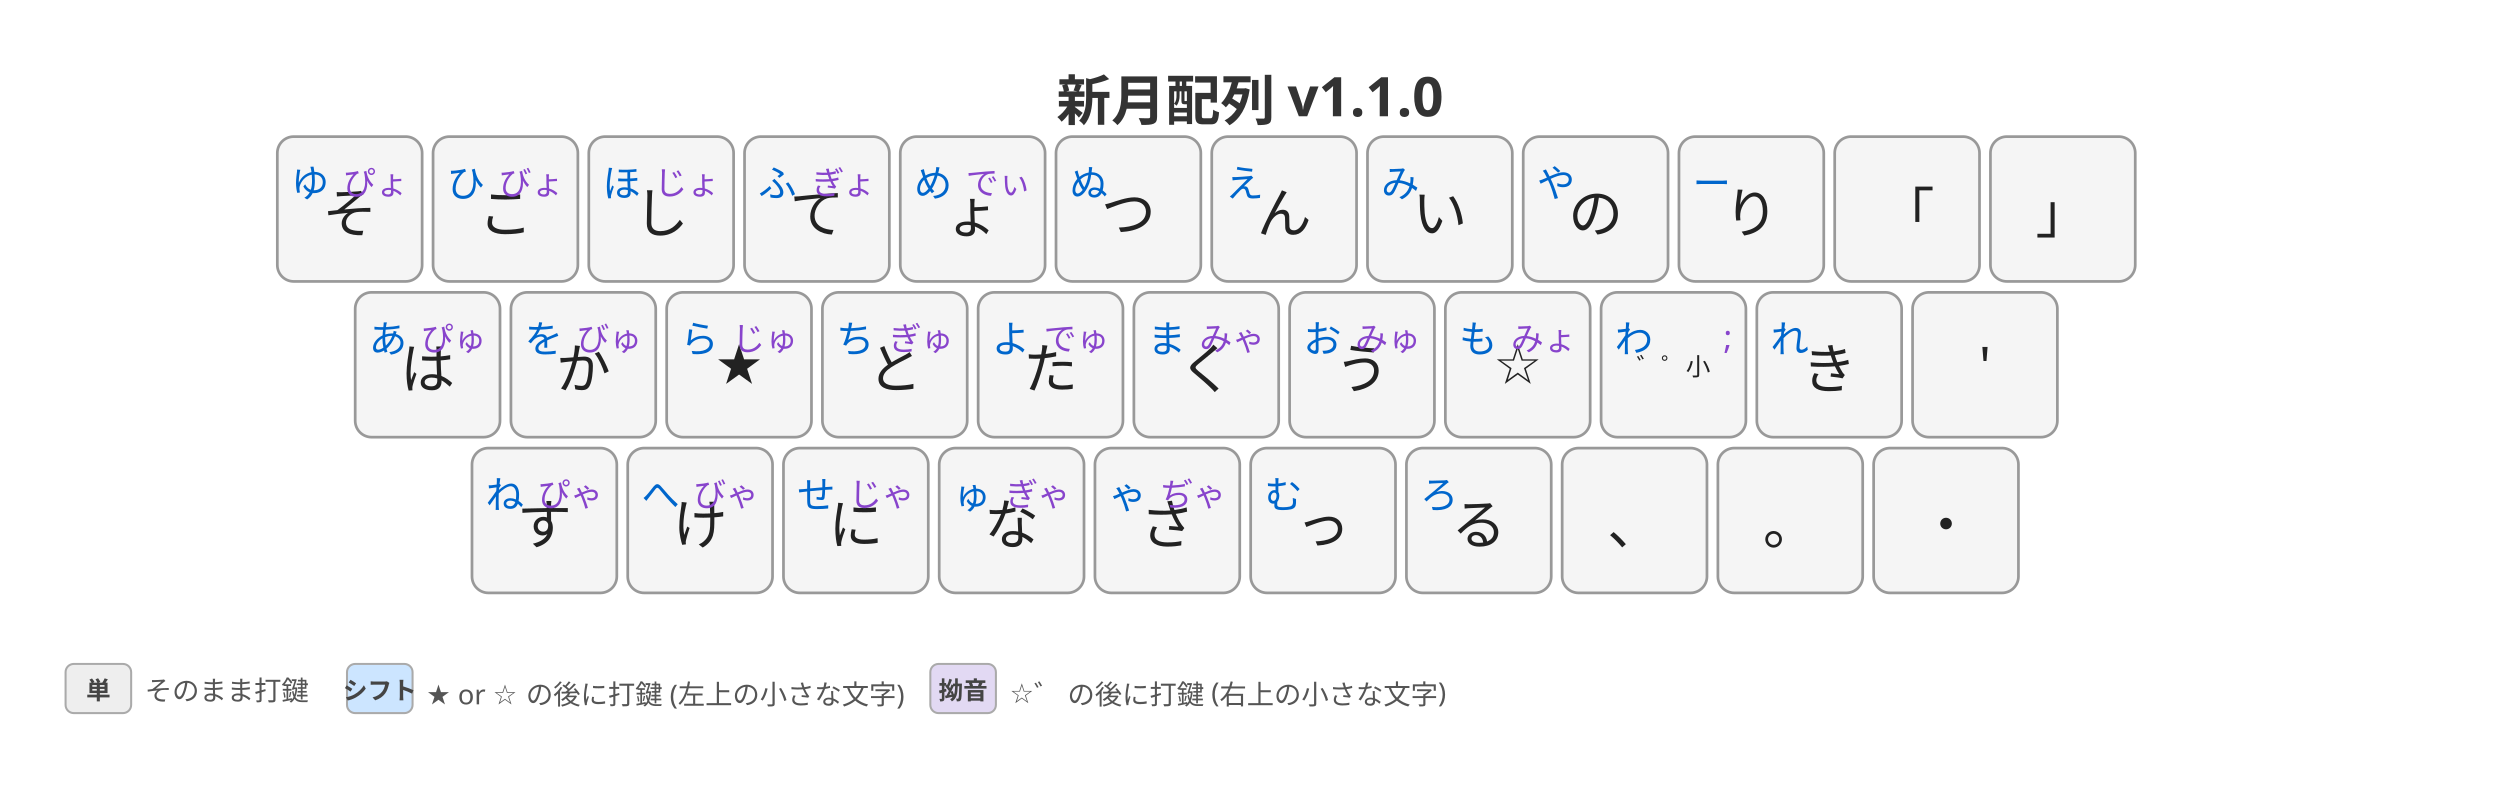
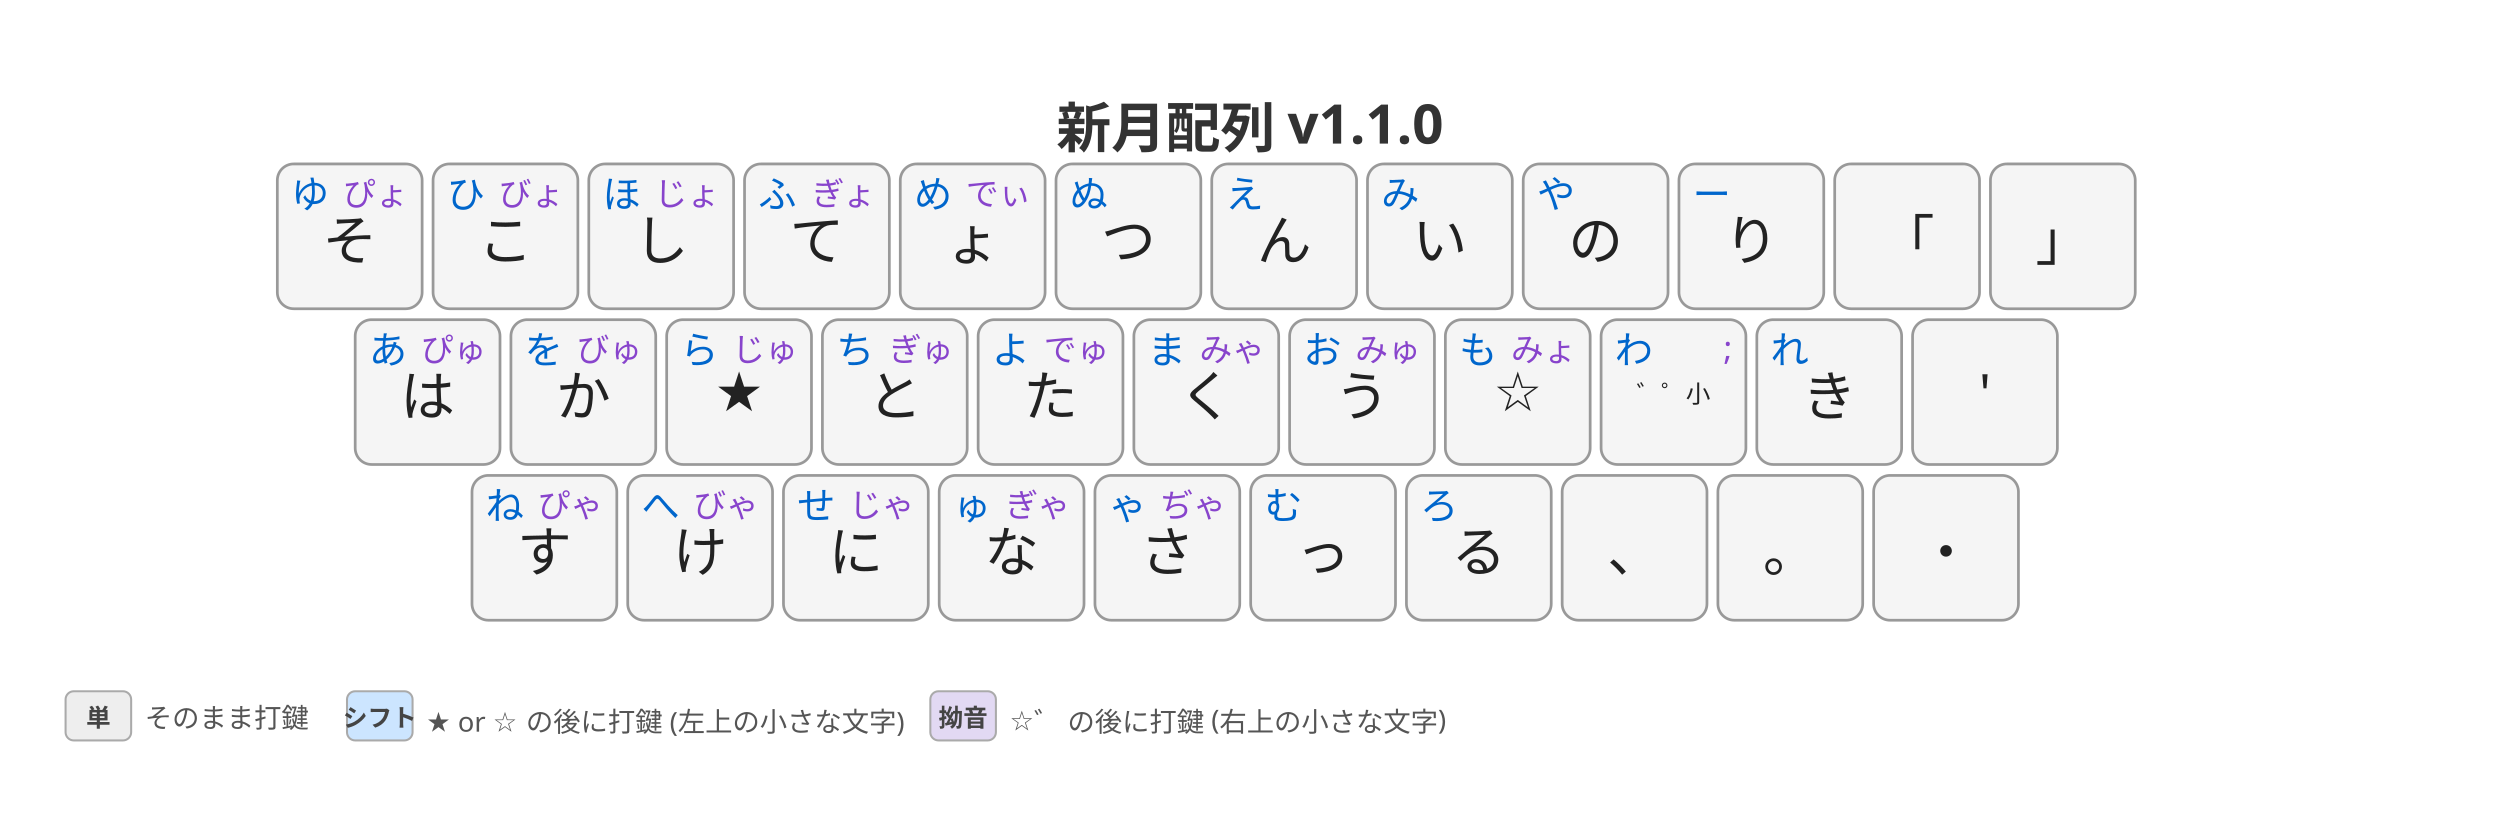
- <svg xmlns="http://www.w3.org/2000/svg" width="915" height="297" style="background:#ffffff; font-family:sans-serif;">
-   <text x="457.5" y="44" text-anchor="middle" font-family="sans-serif" font-size="20" font-weight="bold" fill="#333333">新月配列 v1.1.0</text>
-   <rect x="101.5" y="50" width="53" height="53" rx="6" ry="6" fill="#f5f5f5" stroke="#999999" stroke-width="1" />
-   <text x="128.0" y="76.5" text-anchor="middle" dominant-baseline="central" font-family="sans-serif" font-size="20" fill="#222222">そ</text>
-   <text x="106.5" y="66" text-anchor="start" dominant-baseline="central" font-family="sans-serif" font-size="14" fill="#0066cc">ゆ</text>
-   <text x="149.5" y="66" text-anchor="end" dominant-baseline="central" font-family="sans-serif" font-size="12" fill="#8844cc">ぴょ</text>
-   <rect x="158.5" y="50" width="53" height="53" rx="6" ry="6" fill="#f5f5f5" stroke="#999999" stroke-width="1" />
-   <text x="185.0" y="76.5" text-anchor="middle" dominant-baseline="central" font-family="sans-serif" font-size="20" fill="#222222">こ</text>
-   <text x="163.5" y="66" text-anchor="start" dominant-baseline="central" font-family="sans-serif" font-size="14" fill="#0066cc">ひ</text>
-   <text x="206.5" y="66" text-anchor="end" dominant-baseline="central" font-family="sans-serif" font-size="12" fill="#8844cc">びょ</text>
-   <rect x="215.5" y="50" width="53" height="53" rx="6" ry="6" fill="#f5f5f5" stroke="#999999" stroke-width="1" />
-   <text x="242.0" y="76.5" text-anchor="middle" dominant-baseline="central" font-family="sans-serif" font-size="20" fill="#222222">し</text>
-   <text x="220.5" y="66" text-anchor="start" dominant-baseline="central" font-family="sans-serif" font-size="14" fill="#0066cc">ほ</text>
-   <text x="263.5" y="66" text-anchor="end" dominant-baseline="central" font-family="sans-serif" font-size="12" fill="#8844cc">じょ</text>
-   <rect x="272.5" y="50" width="53" height="53" rx="6" ry="6" fill="#f5f5f5" stroke="#999999" stroke-width="1" />
-   <text x="299.0" y="76.5" text-anchor="middle" dominant-baseline="central" font-family="sans-serif" font-size="20" fill="#222222">て</text>
-   <text x="277.5" y="66" text-anchor="start" dominant-baseline="central" font-family="sans-serif" font-size="14" fill="#0066cc">ふ</text>
-   <text x="320.5" y="66" text-anchor="end" dominant-baseline="central" font-family="sans-serif" font-size="12" fill="#8844cc">ぎょ</text>
-   <rect x="329.5" y="50" width="53" height="53" rx="6" ry="6" fill="#f5f5f5" stroke="#999999" stroke-width="1" />
-   <text x="356.0" y="76.5" text-anchor="middle" dominant-baseline="central" font-family="sans-serif" font-size="20" fill="#222222">ょ</text>
-   <text x="334.5" y="66" text-anchor="start" dominant-baseline="central" font-family="sans-serif" font-size="14" fill="#0066cc">め</text>
-   <text x="377.5" y="66" text-anchor="end" dominant-baseline="central" font-family="sans-serif" font-size="12" fill="#8844cc">でぃ</text>
-   <rect x="386.5" y="50" width="53" height="53" rx="6" ry="6" fill="#f5f5f5" stroke="#999999" stroke-width="1" />
-   <text x="413.0" y="76.5" text-anchor="middle" dominant-baseline="central" font-family="sans-serif" font-size="20" fill="#222222">つ</text>
-   <text x="391.5" y="66" text-anchor="start" dominant-baseline="central" font-family="sans-serif" font-size="14" fill="#0066cc">ぬ</text>
-   <rect x="443.5" y="50" width="53" height="53" rx="6" ry="6" fill="#f5f5f5" stroke="#999999" stroke-width="1" />
-   <text x="470.0" y="76.5" text-anchor="middle" dominant-baseline="central" font-family="sans-serif" font-size="20" fill="#222222">ん</text>
-   <text x="448.5" y="66" text-anchor="start" dominant-baseline="central" font-family="sans-serif" font-size="14" fill="#0066cc">え</text>
-   <rect x="500.5" y="50" width="53" height="53" rx="6" ry="6" fill="#f5f5f5" stroke="#999999" stroke-width="1" />
-   <text x="527.0" y="76.5" text-anchor="middle" dominant-baseline="central" font-family="sans-serif" font-size="20" fill="#222222">い</text>
-   <text x="505.5" y="66" text-anchor="start" dominant-baseline="central" font-family="sans-serif" font-size="14" fill="#0066cc">み</text>
-   <rect x="557.5" y="50" width="53" height="53" rx="6" ry="6" fill="#f5f5f5" stroke="#999999" stroke-width="1" />
-   <text x="584.0" y="76.5" text-anchor="middle" dominant-baseline="central" font-family="sans-serif" font-size="20" fill="#222222">の</text>
-   <text x="562.5" y="66" text-anchor="start" dominant-baseline="central" font-family="sans-serif" font-size="14" fill="#0066cc">や</text>
-   <rect x="614.5" y="50" width="53" height="53" rx="6" ry="6" fill="#f5f5f5" stroke="#999999" stroke-width="1" />
-   <text x="641.0" y="76.5" text-anchor="middle" dominant-baseline="central" font-family="sans-serif" font-size="20" fill="#222222">り</text>
-   <text x="619.5" y="66" text-anchor="start" dominant-baseline="central" font-family="sans-serif" font-size="14" fill="#0066cc">ー</text>
-   <rect x="671.5" y="50" width="53" height="53" rx="6" ry="6" fill="#f5f5f5" stroke="#999999" stroke-width="1" />
-   <text x="698.0" y="76.5" text-anchor="middle" dominant-baseline="central" font-family="sans-serif" font-size="20" fill="#222222">「</text>
-   <rect x="728.5" y="50" width="53" height="53" rx="6" ry="6" fill="#f5f5f5" stroke="#999999" stroke-width="1" />
-   <text x="755.0" y="76.5" text-anchor="middle" dominant-baseline="central" font-family="sans-serif" font-size="20" fill="#222222">」</text>
-   <rect x="130.0" y="107" width="53" height="53" rx="6" ry="6" fill="#f5f5f5" stroke="#999999" stroke-width="1" />
-   <text x="156.5" y="133.5" text-anchor="middle" dominant-baseline="central" font-family="sans-serif" font-size="20" fill="#222222">は</text>
-   <text x="135.0" y="123" text-anchor="start" dominant-baseline="central" font-family="sans-serif" font-size="14" fill="#0066cc">あ</text>
-   <text x="178.0" y="123" text-anchor="end" dominant-baseline="central" font-family="sans-serif" font-size="12" fill="#8844cc">ぴゅ</text>
-   <rect x="187.0" y="107" width="53" height="53" rx="6" ry="6" fill="#f5f5f5" stroke="#999999" stroke-width="1" />
-   <text x="213.5" y="133.5" text-anchor="middle" dominant-baseline="central" font-family="sans-serif" font-size="20" fill="#222222">か</text>
-   <text x="192.0" y="123" text-anchor="start" dominant-baseline="central" font-family="sans-serif" font-size="14" fill="#0066cc">を</text>
-   <text x="235.0" y="123" text-anchor="end" dominant-baseline="central" font-family="sans-serif" font-size="12" fill="#8844cc">びゅ</text>
-   <rect x="244.0" y="107" width="53" height="53" rx="6" ry="6" fill="#f5f5f5" stroke="#999999" stroke-width="1" />
-   <text x="270.5" y="133.5" text-anchor="middle" dominant-baseline="central" font-family="sans-serif" font-size="20" fill="#222222">★</text>
-   <text x="249.0" y="123" text-anchor="start" dominant-baseline="central" font-family="sans-serif" font-size="14" fill="#0066cc">ら</text>
-   <text x="292.0" y="123" text-anchor="end" dominant-baseline="central" font-family="sans-serif" font-size="12" fill="#8844cc">じゅ</text>
-   <rect x="301.0" y="107" width="53" height="53" rx="6" ry="6" fill="#f5f5f5" stroke="#999999" stroke-width="1" />
-   <text x="327.5" y="133.5" text-anchor="middle" dominant-baseline="central" font-family="sans-serif" font-size="20" fill="#222222">と</text>
-   <text x="306.0" y="123" text-anchor="start" dominant-baseline="central" font-family="sans-serif" font-size="14" fill="#0066cc">ち</text>
-   <text x="349.0" y="123" text-anchor="end" dominant-baseline="central" font-family="sans-serif" font-size="12" fill="#8844cc">ぎゅ</text>
-   <rect x="358.0" y="107" width="53" height="53" rx="6" ry="6" fill="#f5f5f5" stroke="#999999" stroke-width="1" />
-   <text x="384.5" y="133.5" text-anchor="middle" dominant-baseline="central" font-family="sans-serif" font-size="20" fill="#222222">た</text>
-   <text x="363.0" y="123" text-anchor="start" dominant-baseline="central" font-family="sans-serif" font-size="14" fill="#0066cc">よ</text>
-   <text x="406.0" y="123" text-anchor="end" dominant-baseline="central" font-family="sans-serif" font-size="12" fill="#8844cc">でゅ</text>
-   <rect x="415.0" y="107" width="53" height="53" rx="6" ry="6" fill="#f5f5f5" stroke="#999999" stroke-width="1" />
-   <text x="441.5" y="133.5" text-anchor="middle" dominant-baseline="central" font-family="sans-serif" font-size="20" fill="#222222">く</text>
-   <text x="420.0" y="123" text-anchor="start" dominant-baseline="central" font-family="sans-serif" font-size="14" fill="#0066cc">ま</text>
-   <text x="463.0" y="123" text-anchor="end" dominant-baseline="central" font-family="sans-serif" font-size="12" fill="#8844cc">みゃ</text>
-   <rect x="472.0" y="107" width="53" height="53" rx="6" ry="6" fill="#f5f5f5" stroke="#999999" stroke-width="1" />
-   <text x="498.5" y="133.5" text-anchor="middle" dominant-baseline="central" font-family="sans-serif" font-size="20" fill="#222222">う</text>
-   <text x="477.0" y="123" text-anchor="start" dominant-baseline="central" font-family="sans-serif" font-size="14" fill="#0066cc">お</text>
-   <text x="520.0" y="123" text-anchor="end" dominant-baseline="central" font-family="sans-serif" font-size="12" fill="#8844cc">みゅ</text>
-   <rect x="529.0" y="107" width="53" height="53" rx="6" ry="6" fill="#f5f5f5" stroke="#999999" stroke-width="1" />
-   <text x="555.5" y="133.5" text-anchor="middle" dominant-baseline="central" font-family="sans-serif" font-size="20" fill="#222222">☆</text>
-   <text x="534.0" y="123" text-anchor="start" dominant-baseline="central" font-family="sans-serif" font-size="14" fill="#0066cc">も</text>
-   <text x="577.0" y="123" text-anchor="end" dominant-baseline="central" font-family="sans-serif" font-size="12" fill="#8844cc">みょ</text>
-   <rect x="586.0" y="107" width="53" height="53" rx="6" ry="6" fill="#f5f5f5" stroke="#999999" stroke-width="1" />
-   <text x="612.5" y="133.5" text-anchor="middle" dominant-baseline="central" font-family="sans-serif" font-size="9" fill="#222222">゛゜小</text>
-   <text x="591.0" y="123" text-anchor="start" dominant-baseline="central" font-family="sans-serif" font-size="14" fill="#0066cc">わ</text>
-   <text x="634.0" y="123" text-anchor="end" dominant-baseline="central" font-family="sans-serif" font-size="12" fill="#8844cc">;</text>
-   <rect x="643.0" y="107" width="53" height="53" rx="6" ry="6" fill="#f5f5f5" stroke="#999999" stroke-width="1" />
-   <text x="669.5" y="133.5" text-anchor="middle" dominant-baseline="central" font-family="sans-serif" font-size="20" fill="#222222">き</text>
-   <text x="648.0" y="123" text-anchor="start" dominant-baseline="central" font-family="sans-serif" font-size="14" fill="#0066cc">れ</text>
-   <rect x="700.0" y="107" width="53" height="53" rx="6" ry="6" fill="#f5f5f5" stroke="#999999" stroke-width="1" />
-   <text x="726.5" y="133.5" text-anchor="middle" dominant-baseline="central" font-family="sans-serif" font-size="20" fill="#222222">'</text>
-   <rect x="172.75" y="164" width="53" height="53" rx="6" ry="6" fill="#f5f5f5" stroke="#999999" stroke-width="1" />
-   <text x="199.25" y="190.5" text-anchor="middle" dominant-baseline="central" font-family="sans-serif" font-size="20" fill="#222222">す</text>
-   <text x="177.75" y="180" text-anchor="start" dominant-baseline="central" font-family="sans-serif" font-size="14" fill="#0066cc">ね</text>
-   <text x="220.75" y="180" text-anchor="end" dominant-baseline="central" font-family="sans-serif" font-size="12" fill="#8844cc">ぴゃ</text>
-   <rect x="229.75" y="164" width="53" height="53" rx="6" ry="6" fill="#f5f5f5" stroke="#999999" stroke-width="1" />
-   <text x="256.25" y="190.5" text-anchor="middle" dominant-baseline="central" font-family="sans-serif" font-size="20" fill="#222222">け</text>
-   <text x="234.75" y="180" text-anchor="start" dominant-baseline="central" font-family="sans-serif" font-size="14" fill="#0066cc">へ</text>
-   <text x="277.75" y="180" text-anchor="end" dominant-baseline="central" font-family="sans-serif" font-size="12" fill="#8844cc">びゃ</text>
-   <rect x="286.75" y="164" width="53" height="53" rx="6" ry="6" fill="#f5f5f5" stroke="#999999" stroke-width="1" />
-   <text x="313.25" y="190.5" text-anchor="middle" dominant-baseline="central" font-family="sans-serif" font-size="20" fill="#222222">に</text>
-   <text x="291.75" y="180" text-anchor="start" dominant-baseline="central" font-family="sans-serif" font-size="14" fill="#0066cc">せ</text>
-   <text x="334.75" y="180" text-anchor="end" dominant-baseline="central" font-family="sans-serif" font-size="12" fill="#8844cc">じゃ</text>
-   <rect x="343.75" y="164" width="53" height="53" rx="6" ry="6" fill="#f5f5f5" stroke="#999999" stroke-width="1" />
-   <text x="370.25" y="190.5" text-anchor="middle" dominant-baseline="central" font-family="sans-serif" font-size="20" fill="#222222">な</text>
-   <text x="348.75" y="180" text-anchor="start" dominant-baseline="central" font-family="sans-serif" font-size="14" fill="#0066cc">ゅ</text>
-   <text x="391.75" y="180" text-anchor="end" dominant-baseline="central" font-family="sans-serif" font-size="12" fill="#8844cc">ぎゃ</text>
-   <rect x="400.75" y="164" width="53" height="53" rx="6" ry="6" fill="#f5f5f5" stroke="#999999" stroke-width="1" />
-   <text x="427.25" y="190.5" text-anchor="middle" dominant-baseline="central" font-family="sans-serif" font-size="20" fill="#222222">さ</text>
-   <text x="405.75" y="180" text-anchor="start" dominant-baseline="central" font-family="sans-serif" font-size="14" fill="#0066cc">ゃ</text>
-   <text x="448.75" y="180" text-anchor="end" dominant-baseline="central" font-family="sans-serif" font-size="12" fill="#8844cc">ぢゃ</text>
-   <rect x="457.75" y="164" width="53" height="53" rx="6" ry="6" fill="#f5f5f5" stroke="#999999" stroke-width="1" />
-   <text x="484.25" y="190.5" text-anchor="middle" dominant-baseline="central" font-family="sans-serif" font-size="20" fill="#222222">っ</text>
-   <text x="462.75" y="180" text-anchor="start" dominant-baseline="central" font-family="sans-serif" font-size="14" fill="#0066cc">む</text>
-   <rect x="514.75" y="164" width="53" height="53" rx="6" ry="6" fill="#f5f5f5" stroke="#999999" stroke-width="1" />
-   <text x="541.25" y="190.5" text-anchor="middle" dominant-baseline="central" font-family="sans-serif" font-size="20" fill="#222222">る</text>
-   <text x="519.75" y="180" text-anchor="start" dominant-baseline="central" font-family="sans-serif" font-size="14" fill="#0066cc">ろ</text>
-   <rect x="571.75" y="164" width="53" height="53" rx="6" ry="6" fill="#f5f5f5" stroke="#999999" stroke-width="1" />
-   <text x="598.25" y="190.5" text-anchor="middle" dominant-baseline="central" font-family="sans-serif" font-size="20" fill="#222222">、</text>
-   <rect x="628.75" y="164" width="53" height="53" rx="6" ry="6" fill="#f5f5f5" stroke="#999999" stroke-width="1" />
-   <text x="655.25" y="190.5" text-anchor="middle" dominant-baseline="central" font-family="sans-serif" font-size="20" fill="#222222">。</text>
-   <rect x="685.75" y="164" width="53" height="53" rx="6" ry="6" fill="#f5f5f5" stroke="#999999" stroke-width="1" />
-   <text x="712.25" y="190.5" text-anchor="middle" dominant-baseline="central" font-family="sans-serif" font-size="20" fill="#222222">・</text>
-   <rect x="24" y="243" width="24" height="18" rx="3" ry="3" fill="#eeeeee" stroke="#aaaaaa" stroke-width="0.75" />
-   <text x="36.0" y="252.0" text-anchor="middle" dominant-baseline="central" font-family="sans-serif" font-size="9" font-weight="bold" fill="#444444">単</text>
-   <text x="53" y="252.0" text-anchor="start" dominant-baseline="central" font-family="sans-serif" font-size="10" fill="#555555">そのまま打鍵</text>
-   <rect x="127.0" y="243" width="24" height="18" rx="3" ry="3" fill="#cce5ff" stroke="#aaaaaa" stroke-width="0.75" />
-   <text x="139.0" y="252.0" text-anchor="middle" dominant-baseline="central" font-family="sans-serif" font-size="9" font-weight="bold" fill="#444444">シフト</text>
-   <text x="156.0" y="252.0" text-anchor="start" dominant-baseline="central" font-family="sans-serif" font-size="10" fill="#555555">★ or ☆ の後に打鍵 (左上の小さな文字)</text>
-   <rect x="340.5" y="243" width="24" height="18" rx="3" ry="3" fill="#e2d9f3" stroke="#aaaaaa" stroke-width="0.75" />
-   <text x="352.5" y="252.0" text-anchor="middle" dominant-baseline="central" font-family="sans-serif" font-size="9" font-weight="bold" fill="#444444">拗音</text>
-   <text x="369.5" y="252.0" text-anchor="start" dominant-baseline="central" font-family="sans-serif" font-size="10" fill="#555555">☆゛ の後に打鍵 (右上の小さな文字)</text>
+ <svg xmlns="http://www.w3.org/2000/svg" width="915" height="307" style="background:#ffffff; font-family:sans-serif;">
+   <text x="457.5" y="54" text-anchor="middle" font-family="sans-serif" font-size="20" font-weight="bold" fill="#333333">新月配列 v1.1.0</text>
+   <rect x="101.5" y="60" width="53" height="53" rx="6" ry="6" fill="#f5f5f5" stroke="#999999" stroke-width="1" />
+   <text x="128.0" y="86.5" text-anchor="middle" dominant-baseline="central" font-family="sans-serif" font-size="20" fill="#222222">そ</text>
+   <text x="106.5" y="70" text-anchor="start" dominant-baseline="central" font-family="sans-serif" font-size="14" fill="#0066cc">ゆ</text>
+   <text x="149.5" y="70" text-anchor="end" dominant-baseline="central" font-family="sans-serif" font-size="12" fill="#8844cc">ぴょ</text>
+   <rect x="158.5" y="60" width="53" height="53" rx="6" ry="6" fill="#f5f5f5" stroke="#999999" stroke-width="1" />
+   <text x="185.0" y="86.5" text-anchor="middle" dominant-baseline="central" font-family="sans-serif" font-size="20" fill="#222222">こ</text>
+   <text x="163.5" y="70" text-anchor="start" dominant-baseline="central" font-family="sans-serif" font-size="14" fill="#0066cc">ひ</text>
+   <text x="206.5" y="70" text-anchor="end" dominant-baseline="central" font-family="sans-serif" font-size="12" fill="#8844cc">びょ</text>
+   <rect x="215.5" y="60" width="53" height="53" rx="6" ry="6" fill="#f5f5f5" stroke="#999999" stroke-width="1" />
+   <text x="242.0" y="86.5" text-anchor="middle" dominant-baseline="central" font-family="sans-serif" font-size="20" fill="#222222">し</text>
+   <text x="220.5" y="70" text-anchor="start" dominant-baseline="central" font-family="sans-serif" font-size="14" fill="#0066cc">ほ</text>
+   <text x="263.5" y="70" text-anchor="end" dominant-baseline="central" font-family="sans-serif" font-size="12" fill="#8844cc">じょ</text>
+   <rect x="272.5" y="60" width="53" height="53" rx="6" ry="6" fill="#f5f5f5" stroke="#999999" stroke-width="1" />
+   <text x="299.0" y="86.5" text-anchor="middle" dominant-baseline="central" font-family="sans-serif" font-size="20" fill="#222222">て</text>
+   <text x="277.5" y="70" text-anchor="start" dominant-baseline="central" font-family="sans-serif" font-size="14" fill="#0066cc">ふ</text>
+   <text x="320.5" y="70" text-anchor="end" dominant-baseline="central" font-family="sans-serif" font-size="12" fill="#8844cc">ぎょ</text>
+   <rect x="329.5" y="60" width="53" height="53" rx="6" ry="6" fill="#f5f5f5" stroke="#999999" stroke-width="1" />
+   <text x="356.0" y="86.5" text-anchor="middle" dominant-baseline="central" font-family="sans-serif" font-size="20" fill="#222222">ょ</text>
+   <text x="334.5" y="70" text-anchor="start" dominant-baseline="central" font-family="sans-serif" font-size="14" fill="#0066cc">め</text>
+   <text x="377.5" y="70" text-anchor="end" dominant-baseline="central" font-family="sans-serif" font-size="12" fill="#8844cc">でぃ</text>
+   <rect x="386.5" y="60" width="53" height="53" rx="6" ry="6" fill="#f5f5f5" stroke="#999999" stroke-width="1" />
+   <text x="413.0" y="86.5" text-anchor="middle" dominant-baseline="central" font-family="sans-serif" font-size="20" fill="#222222">つ</text>
+   <text x="391.5" y="70" text-anchor="start" dominant-baseline="central" font-family="sans-serif" font-size="14" fill="#0066cc">ぬ</text>
+   <rect x="443.5" y="60" width="53" height="53" rx="6" ry="6" fill="#f5f5f5" stroke="#999999" stroke-width="1" />
+   <text x="470.0" y="86.5" text-anchor="middle" dominant-baseline="central" font-family="sans-serif" font-size="20" fill="#222222">ん</text>
+   <text x="448.5" y="70" text-anchor="start" dominant-baseline="central" font-family="sans-serif" font-size="14" fill="#0066cc">え</text>
+   <rect x="500.5" y="60" width="53" height="53" rx="6" ry="6" fill="#f5f5f5" stroke="#999999" stroke-width="1" />
+   <text x="527.0" y="86.5" text-anchor="middle" dominant-baseline="central" font-family="sans-serif" font-size="20" fill="#222222">い</text>
+   <text x="505.5" y="70" text-anchor="start" dominant-baseline="central" font-family="sans-serif" font-size="14" fill="#0066cc">み</text>
+   <rect x="557.5" y="60" width="53" height="53" rx="6" ry="6" fill="#f5f5f5" stroke="#999999" stroke-width="1" />
+   <text x="584.0" y="86.5" text-anchor="middle" dominant-baseline="central" font-family="sans-serif" font-size="20" fill="#222222">の</text>
+   <text x="562.5" y="70" text-anchor="start" dominant-baseline="central" font-family="sans-serif" font-size="14" fill="#0066cc">や</text>
+   <rect x="614.5" y="60" width="53" height="53" rx="6" ry="6" fill="#f5f5f5" stroke="#999999" stroke-width="1" />
+   <text x="641.0" y="86.5" text-anchor="middle" dominant-baseline="central" font-family="sans-serif" font-size="20" fill="#222222">り</text>
+   <text x="619.5" y="70" text-anchor="start" dominant-baseline="central" font-family="sans-serif" font-size="14" fill="#0066cc">ー</text>
+   <rect x="671.5" y="60" width="53" height="53" rx="6" ry="6" fill="#f5f5f5" stroke="#999999" stroke-width="1" />
+   <text x="698.0" y="86.5" text-anchor="middle" dominant-baseline="central" font-family="sans-serif" font-size="20" fill="#222222">「</text>
+   <rect x="728.5" y="60" width="53" height="53" rx="6" ry="6" fill="#f5f5f5" stroke="#999999" stroke-width="1" />
+   <text x="755.0" y="86.5" text-anchor="middle" dominant-baseline="central" font-family="sans-serif" font-size="20" fill="#222222">」</text>
+   <rect x="130.0" y="117" width="53" height="53" rx="6" ry="6" fill="#f5f5f5" stroke="#999999" stroke-width="1" />
+   <text x="156.5" y="143.5" text-anchor="middle" dominant-baseline="central" font-family="sans-serif" font-size="20" fill="#222222">は</text>
+   <text x="135.0" y="127" text-anchor="start" dominant-baseline="central" font-family="sans-serif" font-size="14" fill="#0066cc">あ</text>
+   <text x="178.0" y="127" text-anchor="end" dominant-baseline="central" font-family="sans-serif" font-size="12" fill="#8844cc">ぴゅ</text>
+   <rect x="187.0" y="117" width="53" height="53" rx="6" ry="6" fill="#f5f5f5" stroke="#999999" stroke-width="1" />
+   <text x="213.5" y="143.5" text-anchor="middle" dominant-baseline="central" font-family="sans-serif" font-size="20" fill="#222222">か</text>
+   <text x="192.0" y="127" text-anchor="start" dominant-baseline="central" font-family="sans-serif" font-size="14" fill="#0066cc">を</text>
+   <text x="235.0" y="127" text-anchor="end" dominant-baseline="central" font-family="sans-serif" font-size="12" fill="#8844cc">びゅ</text>
+   <rect x="244.0" y="117" width="53" height="53" rx="6" ry="6" fill="#f5f5f5" stroke="#999999" stroke-width="1" />
+   <text x="270.5" y="143.5" text-anchor="middle" dominant-baseline="central" font-family="sans-serif" font-size="20" fill="#222222">★</text>
+   <text x="249.0" y="127" text-anchor="start" dominant-baseline="central" font-family="sans-serif" font-size="14" fill="#0066cc">ら</text>
+   <text x="292.0" y="127" text-anchor="end" dominant-baseline="central" font-family="sans-serif" font-size="12" fill="#8844cc">じゅ</text>
+   <rect x="301.0" y="117" width="53" height="53" rx="6" ry="6" fill="#f5f5f5" stroke="#999999" stroke-width="1" />
+   <text x="327.5" y="143.5" text-anchor="middle" dominant-baseline="central" font-family="sans-serif" font-size="20" fill="#222222">と</text>
+   <text x="306.0" y="127" text-anchor="start" dominant-baseline="central" font-family="sans-serif" font-size="14" fill="#0066cc">ち</text>
+   <text x="349.0" y="127" text-anchor="end" dominant-baseline="central" font-family="sans-serif" font-size="12" fill="#8844cc">ぎゅ</text>
+   <rect x="358.0" y="117" width="53" height="53" rx="6" ry="6" fill="#f5f5f5" stroke="#999999" stroke-width="1" />
+   <text x="384.5" y="143.5" text-anchor="middle" dominant-baseline="central" font-family="sans-serif" font-size="20" fill="#222222">た</text>
+   <text x="363.0" y="127" text-anchor="start" dominant-baseline="central" font-family="sans-serif" font-size="14" fill="#0066cc">よ</text>
+   <text x="406.0" y="127" text-anchor="end" dominant-baseline="central" font-family="sans-serif" font-size="12" fill="#8844cc">でゅ</text>
+   <rect x="415.0" y="117" width="53" height="53" rx="6" ry="6" fill="#f5f5f5" stroke="#999999" stroke-width="1" />
+   <text x="441.5" y="143.5" text-anchor="middle" dominant-baseline="central" font-family="sans-serif" font-size="20" fill="#222222">く</text>
+   <text x="420.0" y="127" text-anchor="start" dominant-baseline="central" font-family="sans-serif" font-size="14" fill="#0066cc">ま</text>
+   <text x="463.0" y="127" text-anchor="end" dominant-baseline="central" font-family="sans-serif" font-size="12" fill="#8844cc">みゃ</text>
+   <rect x="472.0" y="117" width="53" height="53" rx="6" ry="6" fill="#f5f5f5" stroke="#999999" stroke-width="1" />
+   <text x="498.5" y="143.5" text-anchor="middle" dominant-baseline="central" font-family="sans-serif" font-size="20" fill="#222222">う</text>
+   <text x="477.0" y="127" text-anchor="start" dominant-baseline="central" font-family="sans-serif" font-size="14" fill="#0066cc">お</text>
+   <text x="520.0" y="127" text-anchor="end" dominant-baseline="central" font-family="sans-serif" font-size="12" fill="#8844cc">みゅ</text>
+   <rect x="529.0" y="117" width="53" height="53" rx="6" ry="6" fill="#f5f5f5" stroke="#999999" stroke-width="1" />
+   <text x="555.5" y="143.5" text-anchor="middle" dominant-baseline="central" font-family="sans-serif" font-size="20" fill="#222222">☆</text>
+   <text x="534.0" y="127" text-anchor="start" dominant-baseline="central" font-family="sans-serif" font-size="14" fill="#0066cc">も</text>
+   <text x="577.0" y="127" text-anchor="end" dominant-baseline="central" font-family="sans-serif" font-size="12" fill="#8844cc">みょ</text>
+   <rect x="586.0" y="117" width="53" height="53" rx="6" ry="6" fill="#f5f5f5" stroke="#999999" stroke-width="1" />
+   <text x="612.5" y="143.5" text-anchor="middle" dominant-baseline="central" font-family="sans-serif" font-size="9" fill="#222222">゛゜小</text>
+   <text x="591.0" y="127" text-anchor="start" dominant-baseline="central" font-family="sans-serif" font-size="14" fill="#0066cc">わ</text>
+   <text x="634.0" y="127" text-anchor="end" dominant-baseline="central" font-family="sans-serif" font-size="12" fill="#8844cc">;</text>
+   <rect x="643.0" y="117" width="53" height="53" rx="6" ry="6" fill="#f5f5f5" stroke="#999999" stroke-width="1" />
+   <text x="669.5" y="143.5" text-anchor="middle" dominant-baseline="central" font-family="sans-serif" font-size="20" fill="#222222">き</text>
+   <text x="648.0" y="127" text-anchor="start" dominant-baseline="central" font-family="sans-serif" font-size="14" fill="#0066cc">れ</text>
+   <rect x="700.0" y="117" width="53" height="53" rx="6" ry="6" fill="#f5f5f5" stroke="#999999" stroke-width="1" />
+   <text x="726.5" y="143.5" text-anchor="middle" dominant-baseline="central" font-family="sans-serif" font-size="20" fill="#222222">'</text>
+   <rect x="172.75" y="174" width="53" height="53" rx="6" ry="6" fill="#f5f5f5" stroke="#999999" stroke-width="1" />
+   <text x="199.25" y="200.5" text-anchor="middle" dominant-baseline="central" font-family="sans-serif" font-size="20" fill="#222222">す</text>
+   <text x="177.75" y="184" text-anchor="start" dominant-baseline="central" font-family="sans-serif" font-size="14" fill="#0066cc">ね</text>
+   <text x="220.75" y="184" text-anchor="end" dominant-baseline="central" font-family="sans-serif" font-size="12" fill="#8844cc">ぴゃ</text>
+   <rect x="229.75" y="174" width="53" height="53" rx="6" ry="6" fill="#f5f5f5" stroke="#999999" stroke-width="1" />
+   <text x="256.25" y="200.5" text-anchor="middle" dominant-baseline="central" font-family="sans-serif" font-size="20" fill="#222222">け</text>
+   <text x="234.75" y="184" text-anchor="start" dominant-baseline="central" font-family="sans-serif" font-size="14" fill="#0066cc">へ</text>
+   <text x="277.75" y="184" text-anchor="end" dominant-baseline="central" font-family="sans-serif" font-size="12" fill="#8844cc">びゃ</text>
+   <rect x="286.75" y="174" width="53" height="53" rx="6" ry="6" fill="#f5f5f5" stroke="#999999" stroke-width="1" />
+   <text x="313.25" y="200.5" text-anchor="middle" dominant-baseline="central" font-family="sans-serif" font-size="20" fill="#222222">に</text>
+   <text x="291.75" y="184" text-anchor="start" dominant-baseline="central" font-family="sans-serif" font-size="14" fill="#0066cc">せ</text>
+   <text x="334.75" y="184" text-anchor="end" dominant-baseline="central" font-family="sans-serif" font-size="12" fill="#8844cc">じゃ</text>
+   <rect x="343.75" y="174" width="53" height="53" rx="6" ry="6" fill="#f5f5f5" stroke="#999999" stroke-width="1" />
+   <text x="370.25" y="200.5" text-anchor="middle" dominant-baseline="central" font-family="sans-serif" font-size="20" fill="#222222">な</text>
+   <text x="348.75" y="184" text-anchor="start" dominant-baseline="central" font-family="sans-serif" font-size="14" fill="#0066cc">ゅ</text>
+   <text x="391.75" y="184" text-anchor="end" dominant-baseline="central" font-family="sans-serif" font-size="12" fill="#8844cc">ぎゃ</text>
+   <rect x="400.75" y="174" width="53" height="53" rx="6" ry="6" fill="#f5f5f5" stroke="#999999" stroke-width="1" />
+   <text x="427.25" y="200.5" text-anchor="middle" dominant-baseline="central" font-family="sans-serif" font-size="20" fill="#222222">さ</text>
+   <text x="405.75" y="184" text-anchor="start" dominant-baseline="central" font-family="sans-serif" font-size="14" fill="#0066cc">ゃ</text>
+   <text x="448.75" y="184" text-anchor="end" dominant-baseline="central" font-family="sans-serif" font-size="12" fill="#8844cc">ぢゃ</text>
+   <rect x="457.75" y="174" width="53" height="53" rx="6" ry="6" fill="#f5f5f5" stroke="#999999" stroke-width="1" />
+   <text x="484.25" y="200.5" text-anchor="middle" dominant-baseline="central" font-family="sans-serif" font-size="20" fill="#222222">っ</text>
+   <text x="462.75" y="184" text-anchor="start" dominant-baseline="central" font-family="sans-serif" font-size="14" fill="#0066cc">む</text>
+   <rect x="514.75" y="174" width="53" height="53" rx="6" ry="6" fill="#f5f5f5" stroke="#999999" stroke-width="1" />
+   <text x="541.25" y="200.5" text-anchor="middle" dominant-baseline="central" font-family="sans-serif" font-size="20" fill="#222222">る</text>
+   <text x="519.75" y="184" text-anchor="start" dominant-baseline="central" font-family="sans-serif" font-size="14" fill="#0066cc">ろ</text>
+   <rect x="571.75" y="174" width="53" height="53" rx="6" ry="6" fill="#f5f5f5" stroke="#999999" stroke-width="1" />
+   <text x="598.25" y="200.5" text-anchor="middle" dominant-baseline="central" font-family="sans-serif" font-size="20" fill="#222222">、</text>
+   <rect x="628.75" y="174" width="53" height="53" rx="6" ry="6" fill="#f5f5f5" stroke="#999999" stroke-width="1" />
+   <text x="655.25" y="200.5" text-anchor="middle" dominant-baseline="central" font-family="sans-serif" font-size="20" fill="#222222">。</text>
+   <rect x="685.75" y="174" width="53" height="53" rx="6" ry="6" fill="#f5f5f5" stroke="#999999" stroke-width="1" />
+   <text x="712.25" y="200.5" text-anchor="middle" dominant-baseline="central" font-family="sans-serif" font-size="20" fill="#222222">・</text>
+   <rect x="24" y="253" width="24" height="18" rx="3" ry="3" fill="#eeeeee" stroke="#aaaaaa" stroke-width="0.75" />
+   <text x="36.0" y="262.0" text-anchor="middle" dominant-baseline="central" font-family="sans-serif" font-size="9" font-weight="bold" fill="#444444">単</text>
+   <text x="53" y="262.0" text-anchor="start" dominant-baseline="central" font-family="sans-serif" font-size="10" fill="#555555">そのまま打鍵</text>
+   <rect x="127.0" y="253" width="24" height="18" rx="3" ry="3" fill="#cce5ff" stroke="#aaaaaa" stroke-width="0.75" />
+   <text x="139.0" y="262.0" text-anchor="middle" dominant-baseline="central" font-family="sans-serif" font-size="9" font-weight="bold" fill="#444444">シフト</text>
+   <text x="156.0" y="262.0" text-anchor="start" dominant-baseline="central" font-family="sans-serif" font-size="10" fill="#555555">★ or ☆ の後に打鍵 (左上の小さな文字)</text>
+   <rect x="340.5" y="253" width="24" height="18" rx="3" ry="3" fill="#e2d9f3" stroke="#aaaaaa" stroke-width="0.75" />
+   <text x="352.5" y="262.0" text-anchor="middle" dominant-baseline="central" font-family="sans-serif" font-size="9" font-weight="bold" fill="#444444">拗音</text>
+   <text x="369.5" y="262.0" text-anchor="start" dominant-baseline="central" font-family="sans-serif" font-size="10" fill="#555555">☆゛ の後に打鍵 (右上の小さな文字)</text>
</svg>
